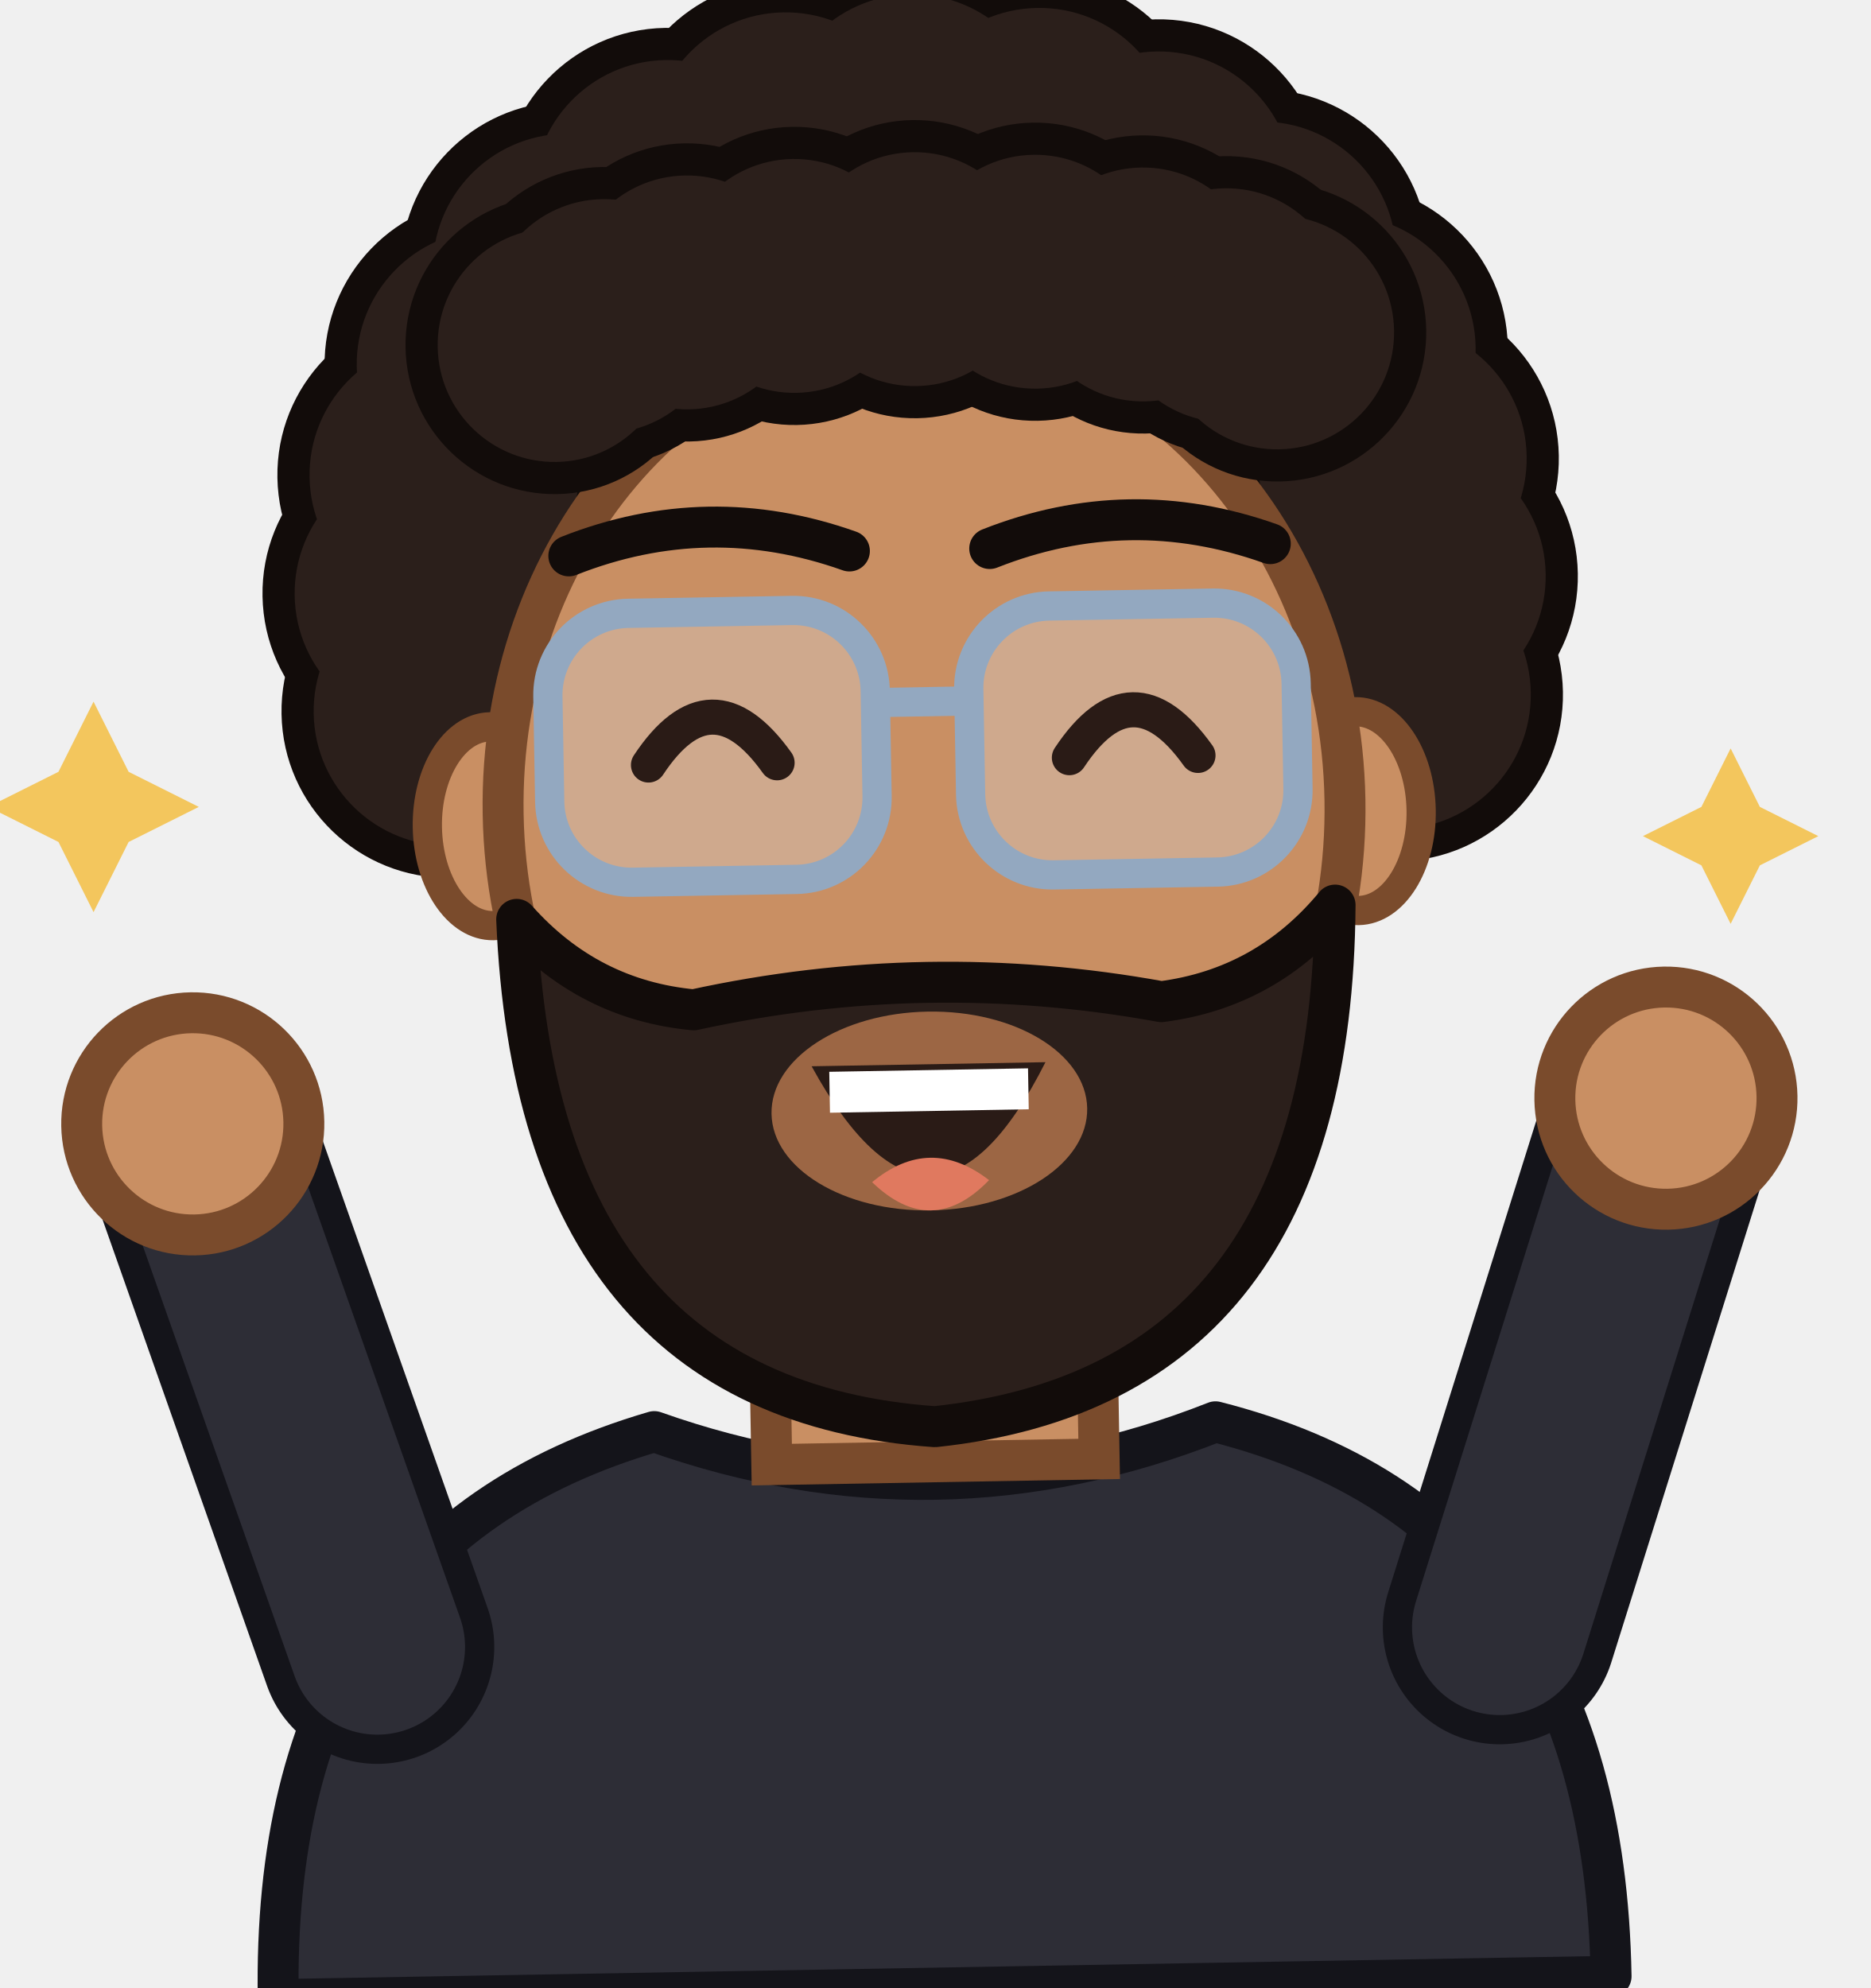
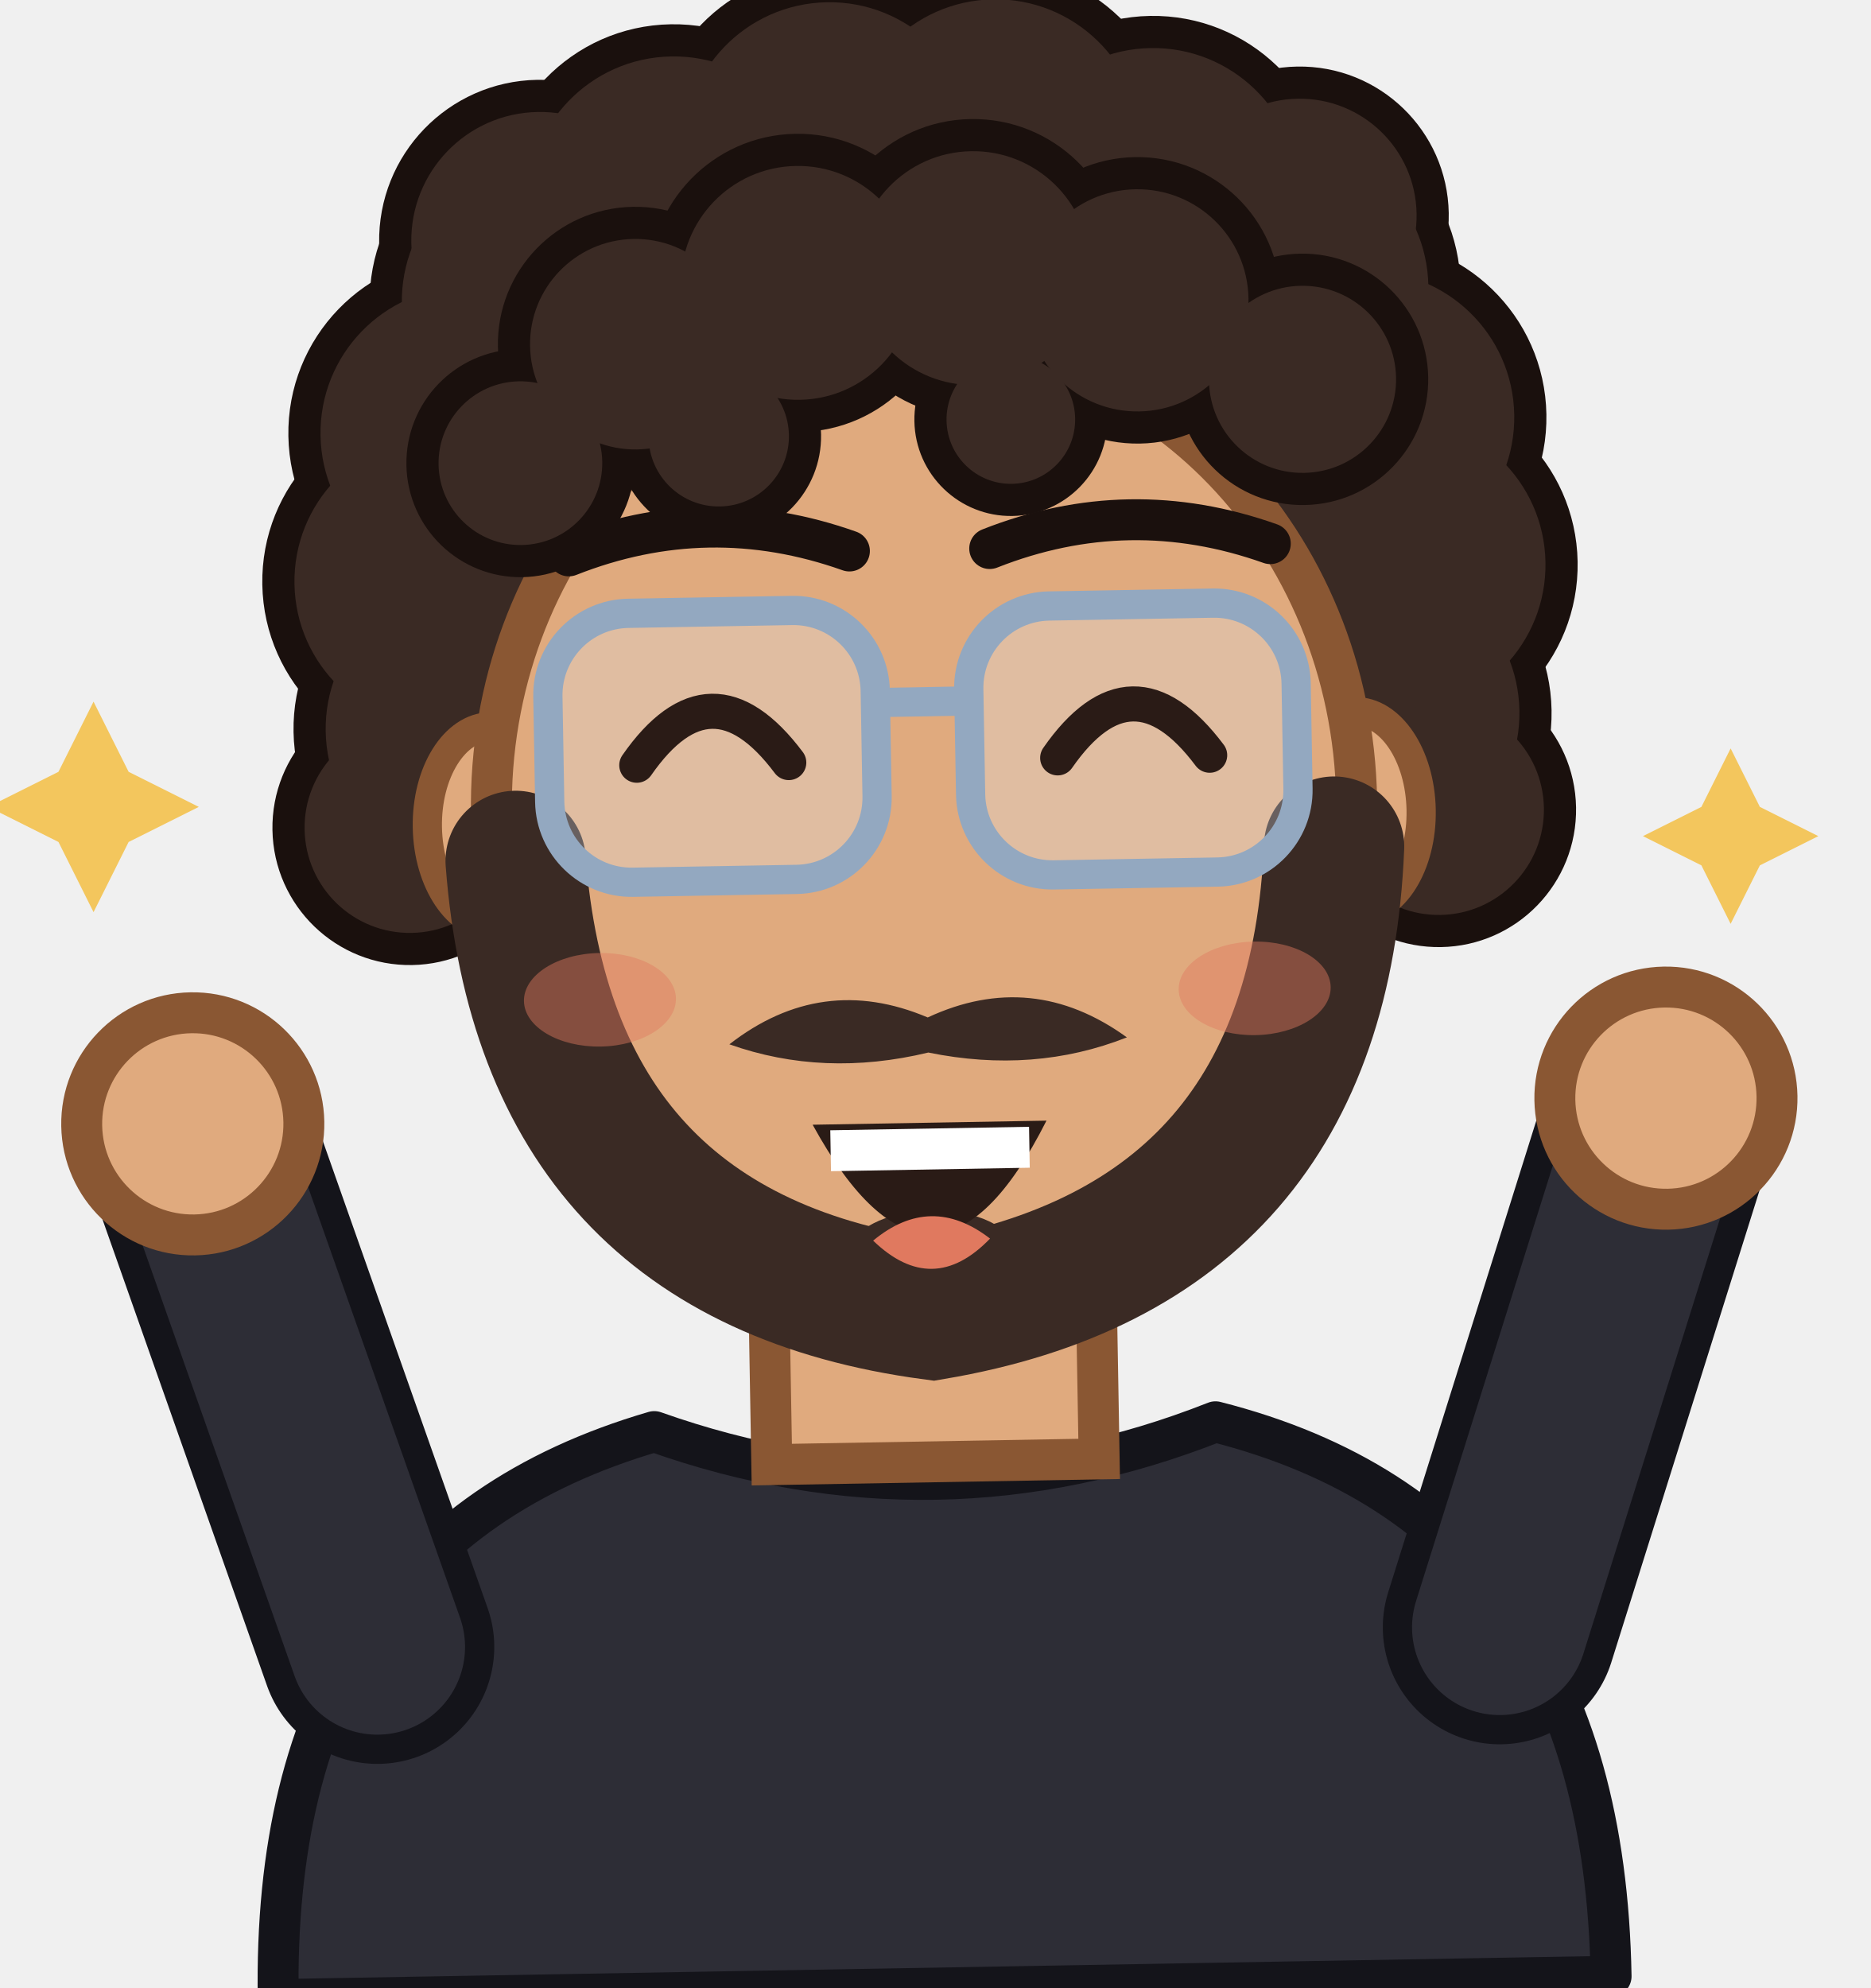
<svg xmlns="http://www.w3.org/2000/svg" viewBox="0 0 320 340" width="320" height="340">
  <g transform="rotate(-1 160 250)">
-     <circle cx="78.9" cy="120.2" r="25" fill="#2B1F1B" stroke="#120C0A" stroke-width="7" />
-     <circle cx="76.0" cy="100.0" r="25" fill="#2B1F1B" stroke="#120C0A" stroke-width="7" />
-     <circle cx="78.9" cy="79.8" r="25" fill="#2B1F1B" stroke="#120C0A" stroke-width="7" />
-     <circle cx="87.3" cy="61.0" r="25" fill="#2B1F1B" stroke="#120C0A" stroke-width="7" />
-     <circle cx="100.6" cy="44.8" r="25" fill="#2B1F1B" stroke="#120C0A" stroke-width="7" />
-     <circle cx="118.0" cy="32.5" r="25" fill="#2B1F1B" stroke="#120C0A" stroke-width="7" />
-     <circle cx="138.3" cy="24.7" r="25" fill="#2B1F1B" stroke="#120C0A" stroke-width="7" />
-     <circle cx="160.0" cy="22.0" r="25" fill="#2B1F1B" stroke="#120C0A" stroke-width="7" />
-     <circle cx="181.7" cy="24.7" r="25" fill="#2B1F1B" stroke="#120C0A" stroke-width="7" />
-     <circle cx="202.0" cy="32.5" r="25" fill="#2B1F1B" stroke="#120C0A" stroke-width="7" />
-     <circle cx="219.4" cy="44.8" r="25" fill="#2B1F1B" stroke="#120C0A" stroke-width="7" />
-     <circle cx="232.7" cy="61.0" r="25" fill="#2B1F1B" stroke="#120C0A" stroke-width="7" />
-     <circle cx="241.1" cy="79.8" r="25" fill="#2B1F1B" stroke="#120C0A" stroke-width="7" />
-     <circle cx="244.0" cy="100.0" r="25" fill="#2B1F1B" stroke="#120C0A" stroke-width="7" />
-     <circle cx="241.1" cy="120.2" r="25" fill="#2B1F1B" stroke="#120C0A" stroke-width="7" />
-     <circle cx="78.9" cy="120.2" r="23" fill="#2B1F1B" />
-     <circle cx="76.0" cy="100.0" r="23" fill="#2B1F1B" />
-     <circle cx="78.9" cy="79.8" r="23" fill="#2B1F1B" />
-     <circle cx="87.3" cy="61.0" r="23" fill="#2B1F1B" />
-     <circle cx="100.6" cy="44.8" r="23" fill="#2B1F1B" />
-     <circle cx="118.0" cy="32.5" r="23" fill="#2B1F1B" />
-     <circle cx="138.3" cy="24.7" r="23" fill="#2B1F1B" />
-     <circle cx="160.0" cy="22.0" r="23" fill="#2B1F1B" />
-     <circle cx="181.7" cy="24.7" r="23" fill="#2B1F1B" />
-     <circle cx="202.0" cy="32.5" r="23" fill="#2B1F1B" />
-     <circle cx="219.4" cy="44.8" r="23" fill="#2B1F1B" />
-     <circle cx="232.7" cy="61.0" r="23" fill="#2B1F1B" />
-     <circle cx="241.1" cy="79.8" r="23" fill="#2B1F1B" />
-     <circle cx="244.0" cy="100.0" r="23" fill="#2B1F1B" />
-     <circle cx="241.1" cy="120.2" r="23" fill="#2B1F1B" />
+     <circle cx="82.9" cy="123.3" r="27" fill="#3A2A24" stroke="#1A100D" stroke-width="7" />
+     <circle cx="78.0" cy="98.0" r="27" fill="#3A2A24" stroke="#1A100D" stroke-width="7" />
+     <circle cx="82.9" cy="72.7" r="27" fill="#3A2A24" stroke="#1A100D" stroke-width="7" />
+     <circle cx="97.2" cy="50.4" r="27" fill="#3A2A24" stroke="#1A100D" stroke-width="7" />
+     <circle cx="119.0" cy="33.9" r="27" fill="#3A2A24" stroke="#1A100D" stroke-width="7" />
+     <circle cx="145.8" cy="25.1" r="27" fill="#3A2A24" stroke="#1A100D" stroke-width="7" />
+     <circle cx="174.2" cy="25.1" r="27" fill="#3A2A24" stroke="#1A100D" stroke-width="7" />
+     <circle cx="201.0" cy="33.9" r="27" fill="#3A2A24" stroke="#1A100D" stroke-width="7" />
+     <circle cx="222.8" cy="50.4" r="27" fill="#3A2A24" stroke="#1A100D" stroke-width="7" />
+     <circle cx="237.1" cy="72.7" r="27" fill="#3A2A24" stroke="#1A100D" stroke-width="7" />
+     <circle cx="242.0" cy="98.0" r="27" fill="#3A2A24" stroke="#1A100D" stroke-width="7" />
+     <circle cx="237.1" cy="123.3" r="27" fill="#3A2A24" stroke="#1A100D" stroke-width="7" />
+     <circle cx="72.0" cy="140.0" r="20" fill="#3A2A24" stroke="#1A100D" stroke-width="7" />
+     <circle cx="248.0" cy="140.0" r="20" fill="#3A2A24" stroke="#1A100D" stroke-width="7" />
+     <circle cx="96.0" cy="40.0" r="24" fill="#3A2A24" stroke="#1A100D" stroke-width="7" />
+     <circle cx="226.0" cy="38.0" r="22" fill="#3A2A24" stroke="#1A100D" stroke-width="7" />
+     <circle cx="82.9" cy="123.3" r="25" fill="#3A2A24" />
+     <circle cx="78.0" cy="98.0" r="25" fill="#3A2A24" />
+     <circle cx="82.9" cy="72.7" r="25" fill="#3A2A24" />
+     <circle cx="97.2" cy="50.4" r="25" fill="#3A2A24" />
+     <circle cx="119.0" cy="33.9" r="25" fill="#3A2A24" />
+     <circle cx="145.8" cy="25.1" r="25" fill="#3A2A24" />
+     <circle cx="174.2" cy="25.1" r="25" fill="#3A2A24" />
+     <circle cx="201.0" cy="33.9" r="25" fill="#3A2A24" />
+     <circle cx="222.8" cy="50.4" r="25" fill="#3A2A24" />
+     <circle cx="237.1" cy="72.7" r="25" fill="#3A2A24" />
+     <circle cx="242.0" cy="98.0" r="25" fill="#3A2A24" />
+     <circle cx="237.1" cy="123.3" r="25" fill="#3A2A24" />
+     <circle cx="72.0" cy="140.0" r="18" fill="#3A2A24" />
+     <circle cx="248.0" cy="140.0" r="18" fill="#3A2A24" />
+     <circle cx="96.0" cy="40.0" r="22" fill="#3A2A24" />
+     <circle cx="226.0" cy="38.0" r="20" fill="#3A2A24" />
    <path d="M46 340 Q46 262 112 244 Q160 262 208 244 Q274 262 274 340 Z" fill="#2D2D36" stroke="#14141A" stroke-width="7" stroke-linejoin="round" />
-     <rect x="132" y="210" width="56" height="40" fill="#C98F63" stroke="#7A4B2C" stroke-width="7" />
-     <ellipse cx="86" cy="140" rx="11" ry="17" fill="#C98F63" stroke="#7A4B2C" stroke-width="5" />
-     <ellipse cx="234" cy="140" rx="11" ry="17" fill="#C98F63" stroke="#7A4B2C" stroke-width="5" />
-     <ellipse cx="160" cy="138" rx="72" ry="82" fill="#C98F63" stroke="#7A4B2C" stroke-width="7" />
-     <path d="M90 156 Q92 238 160 244 Q228 238 230 156 Q218 170 200 172 Q160 164 120 172 Q102 170 90 156 Z" fill="#2B1F1B" stroke="#120C0A" stroke-width="7" stroke-linejoin="round" />
-     <ellipse cx="160" cy="190" rx="27" ry="17" fill="#9C6644" />
+     <rect x="132" y="210" width="56" height="40" fill="#E0AA7E" stroke="#8A5733" stroke-width="7" />
+     <ellipse cx="86" cy="140" rx="11" ry="17" fill="#E0AA7E" stroke="#8A5733" stroke-width="5" />
+     <ellipse cx="234" cy="140" rx="11" ry="17" fill="#E0AA7E" stroke="#8A5733" stroke-width="5" />
+     <ellipse cx="160" cy="138" rx="74" ry="80" fill="#E0AA7E" stroke="#8A5733" stroke-width="7" />
+     <path d="M90 146 Q94 214 160 224 Q226 214 230 146" fill="none" stroke="#3A2A24" stroke-width="24" stroke-linecap="round" />
+     <path d="M126 178 Q142 166 160 174 Q178 166 194 178 Q178 184 160 180 Q142 184 126 178 Z" fill="#3A2A24" />
+     <ellipse cx="160" cy="214" rx="14" ry="7" fill="#3A2A24" />
+     <ellipse cx="104" cy="170" rx="13" ry="8" fill="#E0795F" opacity=".45" />
+     <ellipse cx="216" cy="170" rx="13" ry="8" fill="#E0795F" opacity=".45" />
    <rect x="96" y="104" width="56" height="46" rx="14" fill="#DDEBFA" fill-opacity=".28" stroke="#93A8C0" stroke-width="5" />
    <rect x="168" y="104" width="56" height="46" rx="14" fill="#DDEBFA" fill-opacity=".28" stroke="#93A8C0" stroke-width="5" />
    <path d="M152 120 H168" stroke="#93A8C0" stroke-width="5" />
-     <path d="M113 130 Q124 114 135 130" fill="none" stroke="#2A1B16" stroke-width="6" stroke-linecap="round" />
-     <path d="M185 130 Q196 114 207 130" fill="none" stroke="#2A1B16" stroke-width="6" stroke-linecap="round" />
-     <path d="M100 94 Q124 85 148 94" fill="none" stroke="#120C0A" stroke-width="7" stroke-linecap="round" />
-     <path d="M172 94 Q196 85 220 94" fill="none" stroke="#120C0A" stroke-width="7" stroke-linecap="round" />
-     <path d="M140 182 Q160 220 180 182 Z" fill="#2A1B16" />
-     <path d="M143 183 H177 V190 H143 Z" fill="#fff" />
-     <path d="M150 202 Q160 194 170 202 Q160 212 150 202 Z" fill="#E0795F" />
-     <circle cx="98.2" cy="57.9" r="22" fill="#2B1F1B" stroke="#120C0A" stroke-width="7" />
-     <circle cx="106.8" cy="53.1" r="22" fill="#2B1F1B" stroke="#120C0A" stroke-width="7" />
-     <circle cx="121.0" cy="49.3" r="22" fill="#2B1F1B" stroke="#120C0A" stroke-width="7" />
-     <circle cx="139.4" cy="46.8" r="22" fill="#2B1F1B" stroke="#120C0A" stroke-width="7" />
-     <circle cx="160.0" cy="46.0" r="22" fill="#2B1F1B" stroke="#120C0A" stroke-width="7" />
-     <circle cx="180.6" cy="46.8" r="22" fill="#2B1F1B" stroke="#120C0A" stroke-width="7" />
-     <circle cx="199.0" cy="49.3" r="22" fill="#2B1F1B" stroke="#120C0A" stroke-width="7" />
-     <circle cx="213.2" cy="53.1" r="22" fill="#2B1F1B" stroke="#120C0A" stroke-width="7" />
-     <circle cx="221.8" cy="57.9" r="22" fill="#2B1F1B" stroke="#120C0A" stroke-width="7" />
-     <circle cx="98.2" cy="57.9" r="20" fill="#2B1F1B" />
-     <circle cx="106.8" cy="53.1" r="20" fill="#2B1F1B" />
-     <circle cx="121.0" cy="49.3" r="20" fill="#2B1F1B" />
-     <circle cx="139.4" cy="46.8" r="20" fill="#2B1F1B" />
-     <circle cx="160.0" cy="46.0" r="20" fill="#2B1F1B" />
-     <circle cx="180.6" cy="46.8" r="20" fill="#2B1F1B" />
-     <circle cx="199.0" cy="49.3" r="20" fill="#2B1F1B" />
-     <circle cx="213.2" cy="53.1" r="20" fill="#2B1F1B" />
-     <circle cx="221.8" cy="57.9" r="20" fill="#2B1F1B" />
+     <path d="M111 130 Q124 112 137 130" fill="none" stroke="#2A1B16" stroke-width="6" stroke-linecap="round" />
+     <path d="M183 130 Q196 112 209 130" fill="none" stroke="#2A1B16" stroke-width="6" stroke-linecap="round" />
+     <path d="M100 94 Q124 85 148 94" fill="none" stroke="#1A100D" stroke-width="7" stroke-linecap="round" />
+     <path d="M172 94 Q196 85 220 94" fill="none" stroke="#1A100D" stroke-width="7" stroke-linecap="round" />
+     <path d="M140 192 Q160 230 180 192 Z" fill="#2A1B16" />
+     <path d="M143 193 H177 V200 H143 Z" fill="#fff" />
+     <path d="M150 212 Q160 204 170 212 Q160 222 150 212 Z" fill="#E0795F" />
+     <circle cx="112.0" cy="58.0" r="20" fill="#3A2A24" stroke="#1A100D" stroke-width="7" />
+     <circle cx="140.0" cy="48.0" r="22" fill="#3A2A24" stroke="#1A100D" stroke-width="7" />
+     <circle cx="170.0" cy="46.0" r="22" fill="#3A2A24" stroke="#1A100D" stroke-width="7" />
+     <circle cx="198.0" cy="52.0" r="21" fill="#3A2A24" stroke="#1A100D" stroke-width="7" />
+     <circle cx="226.0" cy="66.0" r="18" fill="#3A2A24" stroke="#1A100D" stroke-width="7" />
+     <circle cx="92.0" cy="78.0" r="16" fill="#3A2A24" stroke="#1A100D" stroke-width="7" />
+     <circle cx="126.0" cy="74.0" r="14" fill="#3A2A24" stroke="#1A100D" stroke-width="7" />
+     <circle cx="176.0" cy="72.0" r="13" fill="#3A2A24" stroke="#1A100D" stroke-width="7" />
+     <circle cx="112.0" cy="58.0" r="18" fill="#3A2A24" />
+     <circle cx="140.0" cy="48.0" r="20" fill="#3A2A24" />
+     <circle cx="170.0" cy="46.0" r="20" fill="#3A2A24" />
+     <circle cx="198.0" cy="52.0" r="19" fill="#3A2A24" />
+     <circle cx="226.0" cy="66.0" r="16" fill="#3A2A24" />
+     <circle cx="92.0" cy="78.0" r="14" fill="#3A2A24" />
+     <circle cx="126.0" cy="74.0" r="12" fill="#3A2A24" />
+     <circle cx="176.0" cy="72.0" r="11" fill="#3A2A24" />
    <path d="M64 280 L34 190" stroke="#14141A" stroke-width="40" stroke-linecap="round" />
    <path d="M64 280 L34 190" stroke="#2D2D36" stroke-width="30" stroke-linecap="round" />
-     <circle cx="34" cy="190" r="19" fill="#C98F63" stroke="#7A4B2C" stroke-width="7" />
+     <circle cx="34" cy="190" r="19" fill="#E0AA7E" stroke="#8A5733" stroke-width="7" />
    <path d="M256 280 L286 190" stroke="#14141A" stroke-width="40" stroke-linecap="round" />
    <path d="M256 280 L286 190" stroke="#2D2D36" stroke-width="30" stroke-linecap="round" />
-     <circle cx="286" cy="190" r="19" fill="#C98F63" stroke="#7A4B2C" stroke-width="7" />
+     <circle cx="286" cy="190" r="19" fill="#E0AA7E" stroke="#8A5733" stroke-width="7" />
  </g>
  <g fill="#F3C65D">
    <path d="M16 120 l6 12 12 6 -12 6 -6 12 -6 -12 -12 -6 12 -6z" />
    <path d="M296 128 l5 10 10 5 -10 5 -5 10 -5 -10 -10 -5 10 -5z" />
  </g>
</svg>
